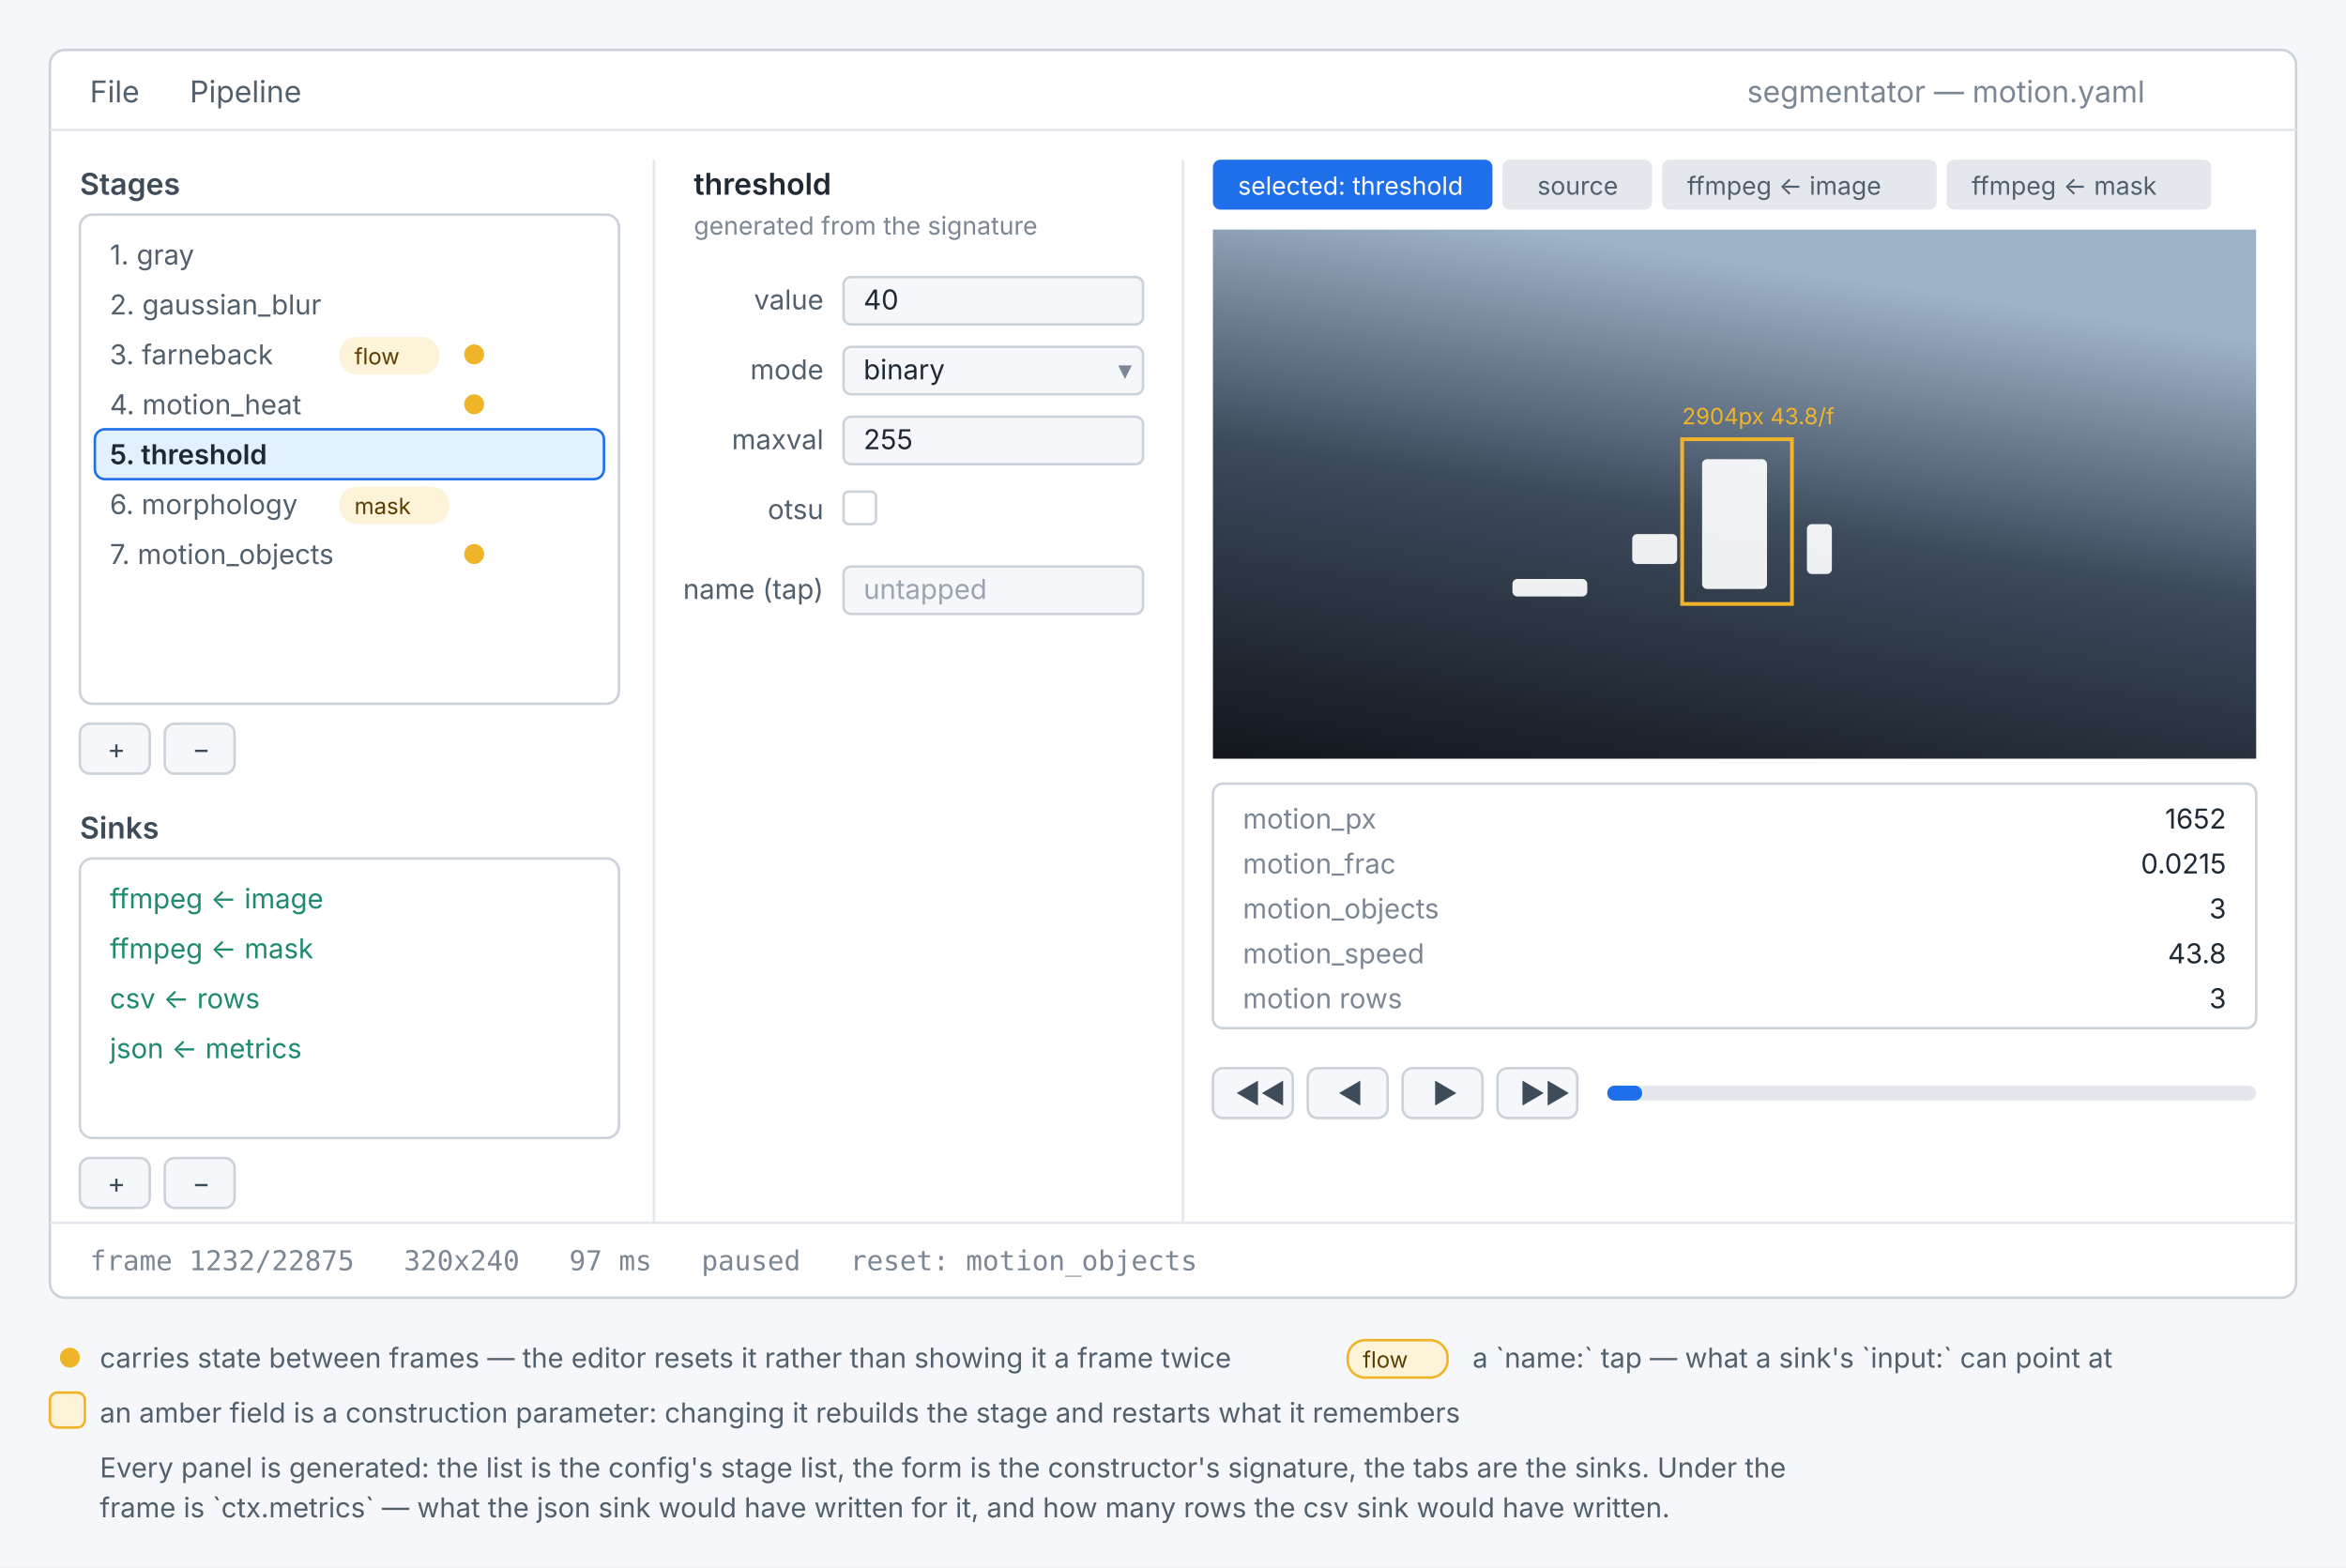
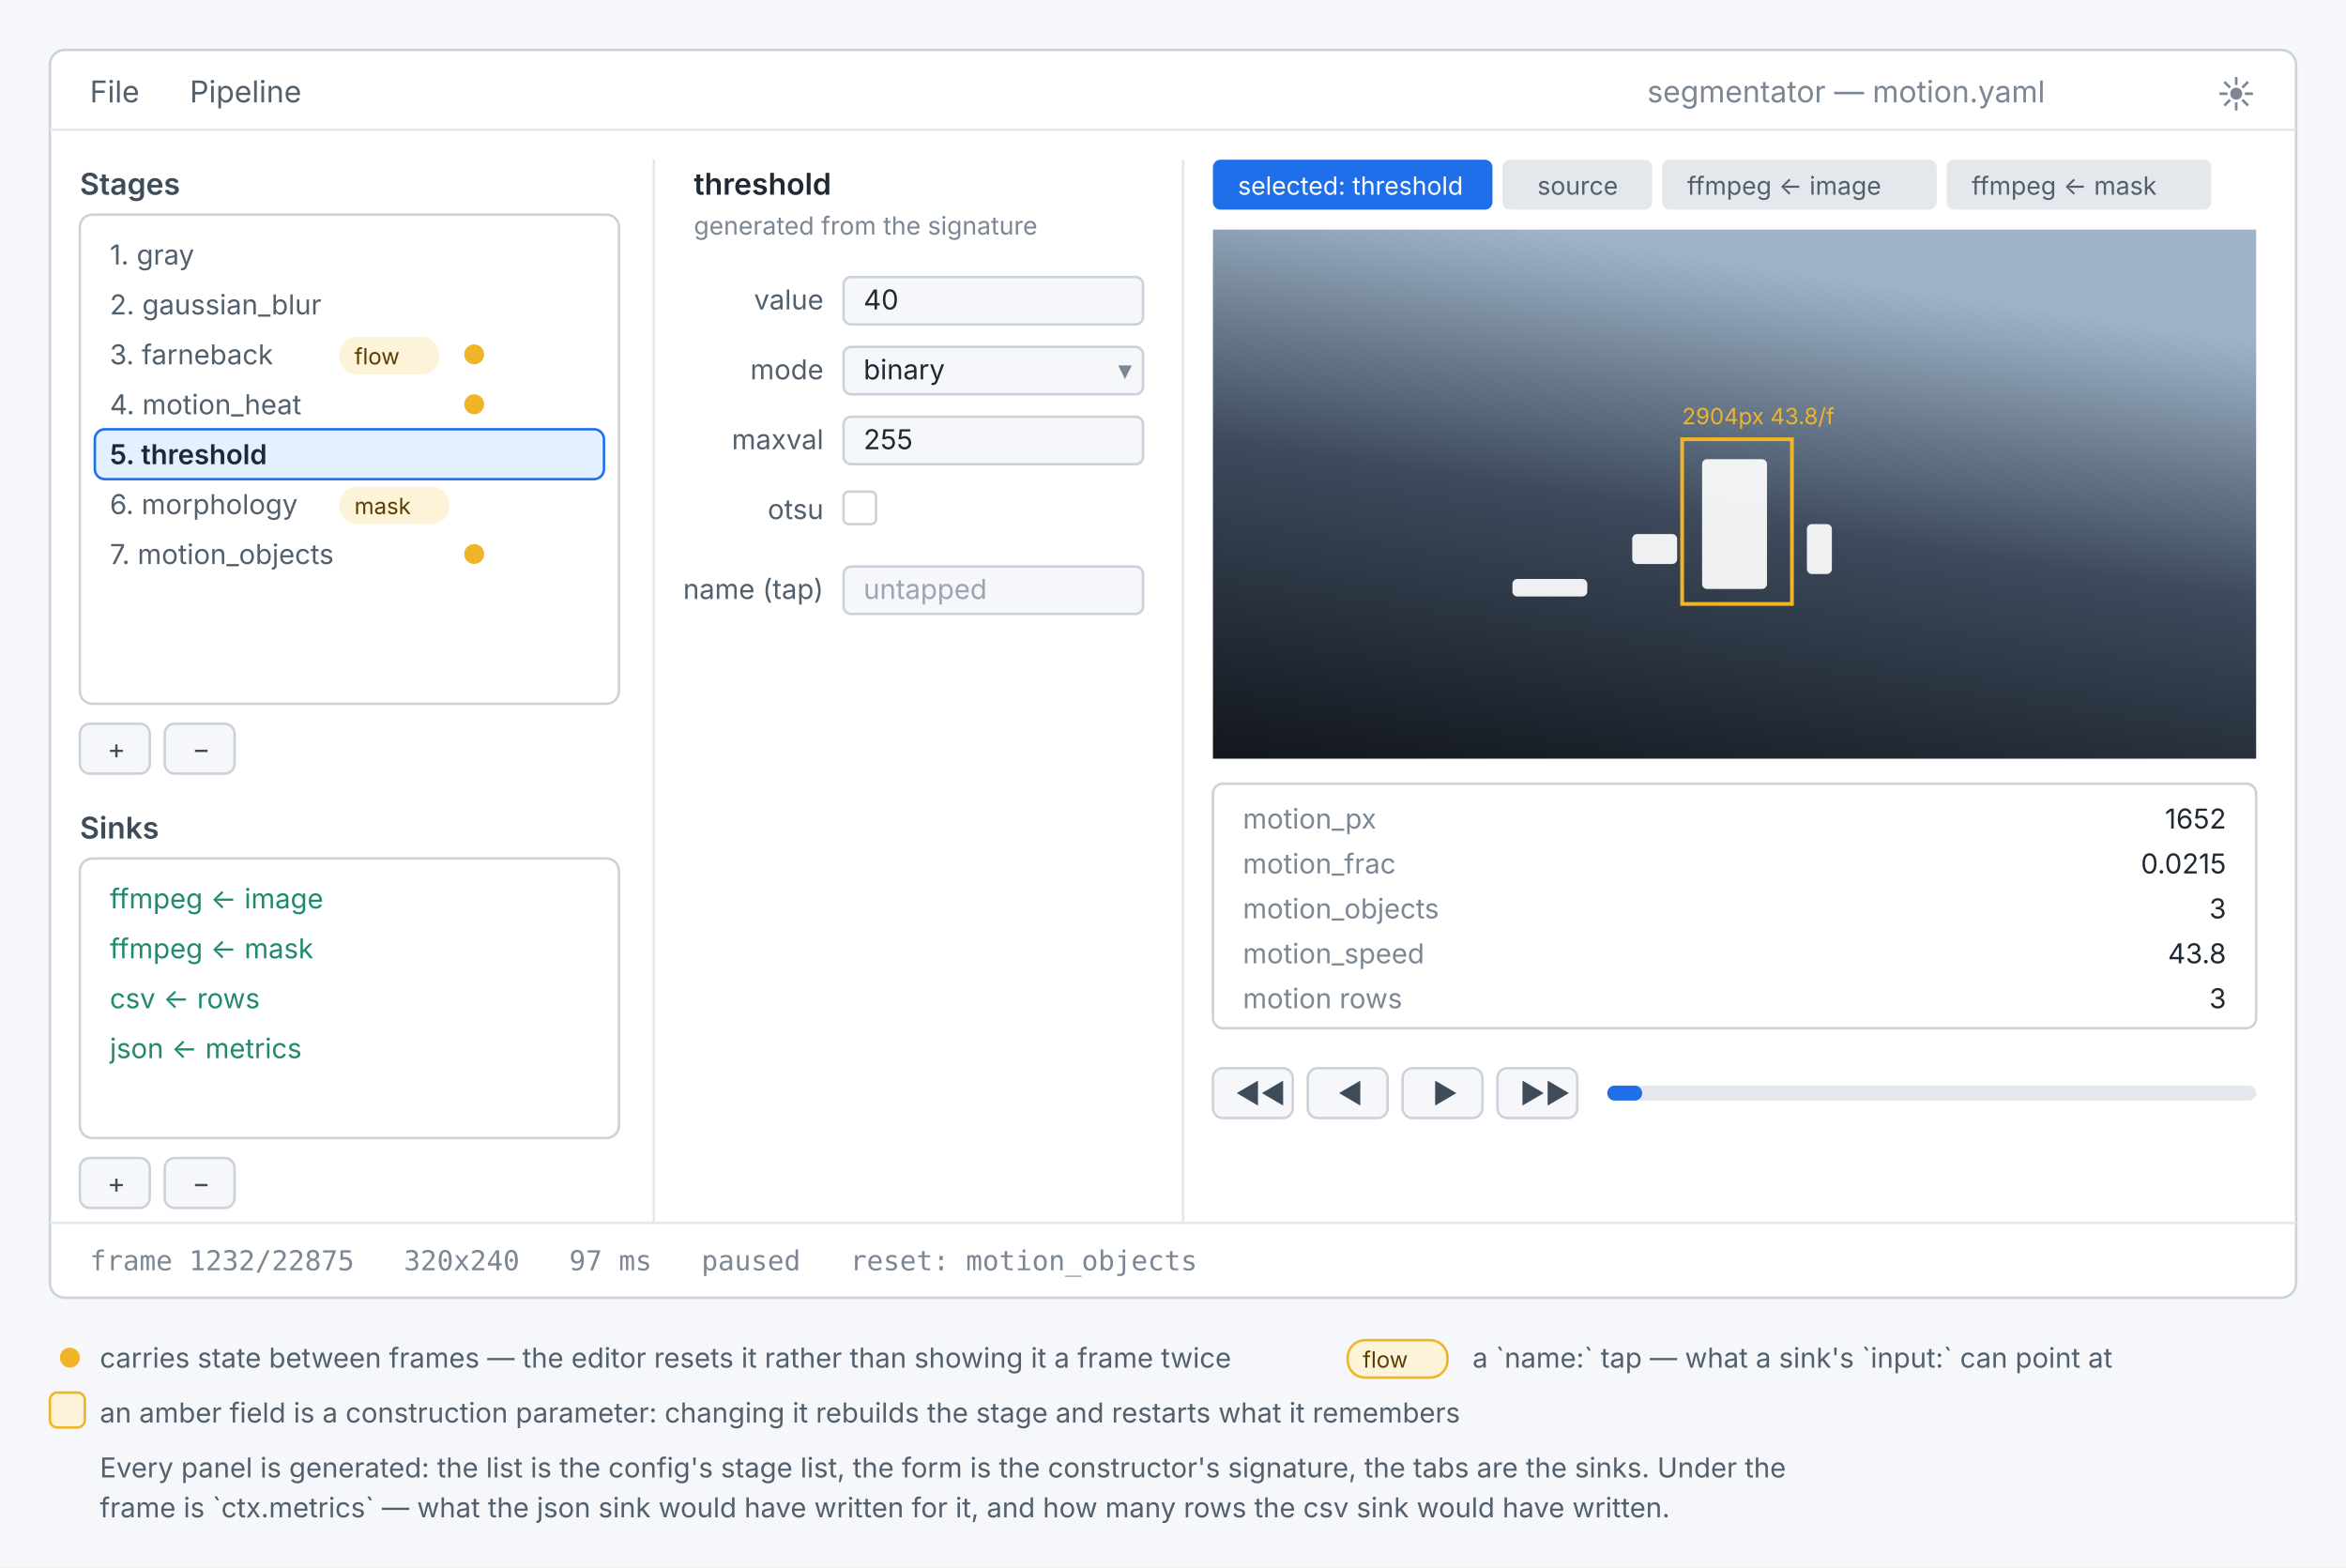
<svg xmlns="http://www.w3.org/2000/svg" viewBox="0 0 940 628" width="940" height="628" font-family="system-ui, -apple-system, Segoe UI, sans-serif">
  <defs>
    <linearGradient id="w-plume" x1="0" y1="1" x2="0.3" y2="0">
      <stop offset="0%" stop-color="#12161c" />
      <stop offset="55%" stop-color="#3d4a5c" />
      <stop offset="100%" stop-color="#9fb3c8" />
    </linearGradient>
  </defs>
  <rect width="940" height="628" fill="#f5f7fa" />
  <rect x="20" y="20" width="900" height="500" rx="6" fill="#fff" stroke="#cbd2d9" />
  <line x1="20" y1="52" x2="920" y2="52" stroke="#e4e7eb" />
  <g font-size="12" fill="#52606d">
    <text x="36" y="41">File</text>
    <text x="76" y="41">Pipeline</text>
  </g>
-   <text x="700" y="41" font-size="12" fill="#7b8794">segmentator — motion.yaml</text>
+   <text x="660" y="41" font-size="12" fill="#7b8794">segmentator — motion.yaml</text>
+   <text x="888" y="43" font-size="15" fill="#7b8794">☀</text>
  <g transform="translate(32 64)">
    <text x="0" y="14" font-size="12" font-weight="600" fill="#3e4c59">Stages</text>
    <rect y="22" width="216" height="196" rx="5" fill="#fff" stroke="#cbd2d9" />
    <g font-size="11">
      <text x="12" y="42" fill="#52606d">1.  gray</text>
      <text x="12" y="62" fill="#52606d">2.  gaussian_blur</text>
      <text x="12" y="82" fill="#52606d">3.  farneback</text>
      <rect x="104" y="71" width="40" height="15" rx="7" fill="#fdf3d8" />
      <text x="110" y="82" font-size="9" fill="#5c3d00">flow</text>
      <circle cx="158" cy="78" r="4" fill="#f0b429" />
      <text x="12" y="102" fill="#52606d">4.  motion_heat</text>
      <circle cx="158" cy="98" r="4" fill="#f0b429" />
      <rect x="6" y="108" width="204" height="20" rx="4" fill="#e3f0ff" stroke="#1f6feb" />
      <text x="12" y="122" fill="#1f2933" font-weight="600">5.  threshold</text>
      <text x="12" y="142" fill="#52606d">6.  morphology</text>
      <rect x="104" y="131" width="44" height="15" rx="7" fill="#fdf3d8" />
      <text x="110" y="142" font-size="9" fill="#5c3d00">mask</text>
      <text x="12" y="162" fill="#52606d">7.  motion_objects</text>
      <circle cx="158" cy="158" r="4" fill="#f0b429" />
    </g>
    <g font-size="11">
      <rect x="0" y="226" width="28" height="20" rx="4" fill="#f5f7fa" stroke="#cbd2d9" />
      <text x="11" y="240" fill="#3e4c59">+</text>
      <rect x="34" y="226" width="28" height="20" rx="4" fill="#f5f7fa" stroke="#cbd2d9" />
      <text x="45" y="240" fill="#3e4c59">−</text>
    </g>
    <text x="0" y="272" font-size="12" font-weight="600" fill="#3e4c59">Sinks</text>
    <rect y="280" width="216" height="112" rx="5" fill="#fff" stroke="#cbd2d9" />
    <g font-size="11" fill="#1f8a70">
      <text x="12" y="300">ffmpeg  ← image</text>
      <text x="12" y="320">ffmpeg  ← mask</text>
      <text x="12" y="340">csv     ← rows</text>
      <text x="12" y="360">json    ← metrics</text>
    </g>
    <g font-size="11">
      <rect x="0" y="400" width="28" height="20" rx="4" fill="#f5f7fa" stroke="#cbd2d9" />
      <text x="11" y="414" fill="#3e4c59">+</text>
      <rect x="34" y="400" width="28" height="20" rx="4" fill="#f5f7fa" stroke="#cbd2d9" />
      <text x="45" y="414" fill="#3e4c59">−</text>
    </g>
  </g>
  <line x1="262" y1="64" x2="262" y2="490" stroke="#e4e7eb" />
  <g transform="translate(278 64)">
    <text x="0" y="14" font-size="12" font-weight="600" fill="#1f2933">threshold</text>
    <text x="0" y="30" font-size="10" fill="#7b8794">generated from the signature</text>
    <g font-size="11">
      <text x="52" y="60" text-anchor="end" fill="#52606d">value</text>
      <rect x="60" y="47" width="120" height="19" rx="3" fill="#f5f7fa" stroke="#cbd2d9" />
      <text x="68" y="60" fill="#1f2933">40</text>
      <text x="52" y="88" text-anchor="end" fill="#52606d">mode</text>
      <rect x="60" y="75" width="120" height="19" rx="3" fill="#f5f7fa" stroke="#cbd2d9" />
      <text x="68" y="88" fill="#1f2933">binary</text>
      <text x="170" y="88" fill="#7b8794">▾</text>
      <text x="52" y="116" text-anchor="end" fill="#52606d">maxval</text>
      <rect x="60" y="103" width="120" height="19" rx="3" fill="#f5f7fa" stroke="#cbd2d9" />
      <text x="68" y="116" fill="#1f2933">255</text>
      <text x="52" y="144" text-anchor="end" fill="#52606d">otsu</text>
      <rect x="60" y="133" width="13" height="13" rx="2" fill="#fff" stroke="#cbd2d9" />
      <text x="52" y="176" text-anchor="end" fill="#52606d">name (tap)</text>
      <rect x="60" y="163" width="120" height="19" rx="3" fill="#f5f7fa" stroke="#cbd2d9" />
      <text x="68" y="176" fill="#9aa5b1">untapped</text>
    </g>
  </g>
  <line x1="474" y1="64" x2="474" y2="490" stroke="#e4e7eb" />
  <g transform="translate(486 64)">
    <g font-size="10">
      <rect width="112" height="20" rx="3" fill="#1f6feb" />
      <text x="10" y="14" fill="#fff">selected: threshold</text>
      <rect x="116" width="60" height="20" rx="3" fill="#e4e7eb" />
      <text x="130" y="14" fill="#52606d">source</text>
      <rect x="180" width="110" height="20" rx="3" fill="#e4e7eb" />
      <text x="190" y="14" fill="#52606d">ffmpeg ← image</text>
      <rect x="294" width="106" height="20" rx="3" fill="#e4e7eb" />
      <text x="304" y="14" fill="#52606d">ffmpeg ← mask</text>
    </g>
    <rect y="28" width="418" height="212" fill="url(#w-plume)" />
    <g fill="#fff" opacity="0.92">
      <rect x="196" y="120" width="26" height="52" rx="2" />
      <rect x="168" y="150" width="18" height="12" rx="2" />
      <rect x="238" y="146" width="10" height="20" rx="2" />
      <rect x="120" y="168" width="30" height="7" rx="2" />
    </g>
    <rect x="188" y="112" width="44" height="66" fill="none" stroke="#f0b429" stroke-width="1.5" />
    <text x="188" y="106" font-size="9" fill="#f0b429">2904px 43.8/f</text>
    <g font-size="11">
      <rect y="250" width="418" height="98" rx="4" fill="#fff" stroke="#cbd2d9" />
      <text x="12" y="268" fill="#7b8794">motion_px</text>
      <text x="406" y="268" fill="#1f2933" text-anchor="end">1652</text>
      <text x="12" y="286" fill="#7b8794">motion_frac</text>
      <text x="406" y="286" fill="#1f2933" text-anchor="end">0.0215</text>
      <text x="12" y="304" fill="#7b8794">motion_objects</text>
      <text x="406" y="304" fill="#1f2933" text-anchor="end">3</text>
      <text x="12" y="322" fill="#7b8794">motion_speed</text>
      <text x="406" y="322" fill="#1f2933" text-anchor="end">43.8</text>
      <text x="12" y="340" fill="#7b8794">motion rows</text>
      <text x="406" y="340" fill="#1f2933" text-anchor="end">3</text>
    </g>
    <g transform="translate(0 364)" font-size="11">
      <rect width="32" height="20" rx="4" fill="#f5f7fa" stroke="#cbd2d9" />
      <text x="9" y="14" fill="#3e4c59">◀◀</text>
      <rect x="38" width="32" height="20" rx="4" fill="#f5f7fa" stroke="#cbd2d9" />
      <text x="50" y="14" fill="#3e4c59">◀</text>
      <rect x="76" width="32" height="20" rx="4" fill="#f5f7fa" stroke="#cbd2d9" />
      <text x="88" y="14" fill="#3e4c59">▶</text>
      <rect x="114" width="32" height="20" rx="4" fill="#f5f7fa" stroke="#cbd2d9" />
      <text x="123" y="14" fill="#3e4c59">▶▶</text>
      <rect x="158" y="7" width="260" height="6" rx="3" fill="#e4e7eb" />
      <rect x="158" y="7" width="14" height="6" rx="3" fill="#1f6feb" />
    </g>
  </g>
  <line x1="20" y1="490" x2="920" y2="490" stroke="#e4e7eb" />
  <text x="36" y="509" xml:space="preserve" font-size="11" fill="#7b8794" font-family="ui-monospace, SFMono-Regular, Menlo, monospace">frame 1232/22875   320x240   97 ms   paused   reset: motion_objects</text>
  <g transform="translate(20 536)" font-size="11">
    <circle cx="8" cy="8" r="4" fill="#f0b429" />
    <text x="20" y="12" fill="#52606d">carries state between frames — the editor resets it rather than showing it a frame twice</text>
    <rect x="520" y="1" width="40" height="15" rx="7" fill="#fdf3d8" stroke="#f0b429" />
    <text x="526" y="12" font-size="9" fill="#5c3d00">flow</text>
    <text x="570" y="12" fill="#52606d">a `name:` tap — what a sink's `input:` can point at</text>
    <rect x="0" y="22" width="14" height="14" rx="3" fill="#fdf3d8" stroke="#f0b429" />
    <text x="20" y="34" fill="#52606d">an amber field is a construction parameter: changing it rebuilds the stage and restarts what it remembers</text>
    <text x="20" y="56" fill="#52606d">Every panel is generated: the list is the config's stage list, the form is the constructor's signature, the tabs are the sinks. Under the</text>
    <text x="20" y="72" fill="#52606d">frame is `ctx.metrics` — what the json sink would have written for it, and how many rows the csv sink would have written.</text>
  </g>
</svg>
